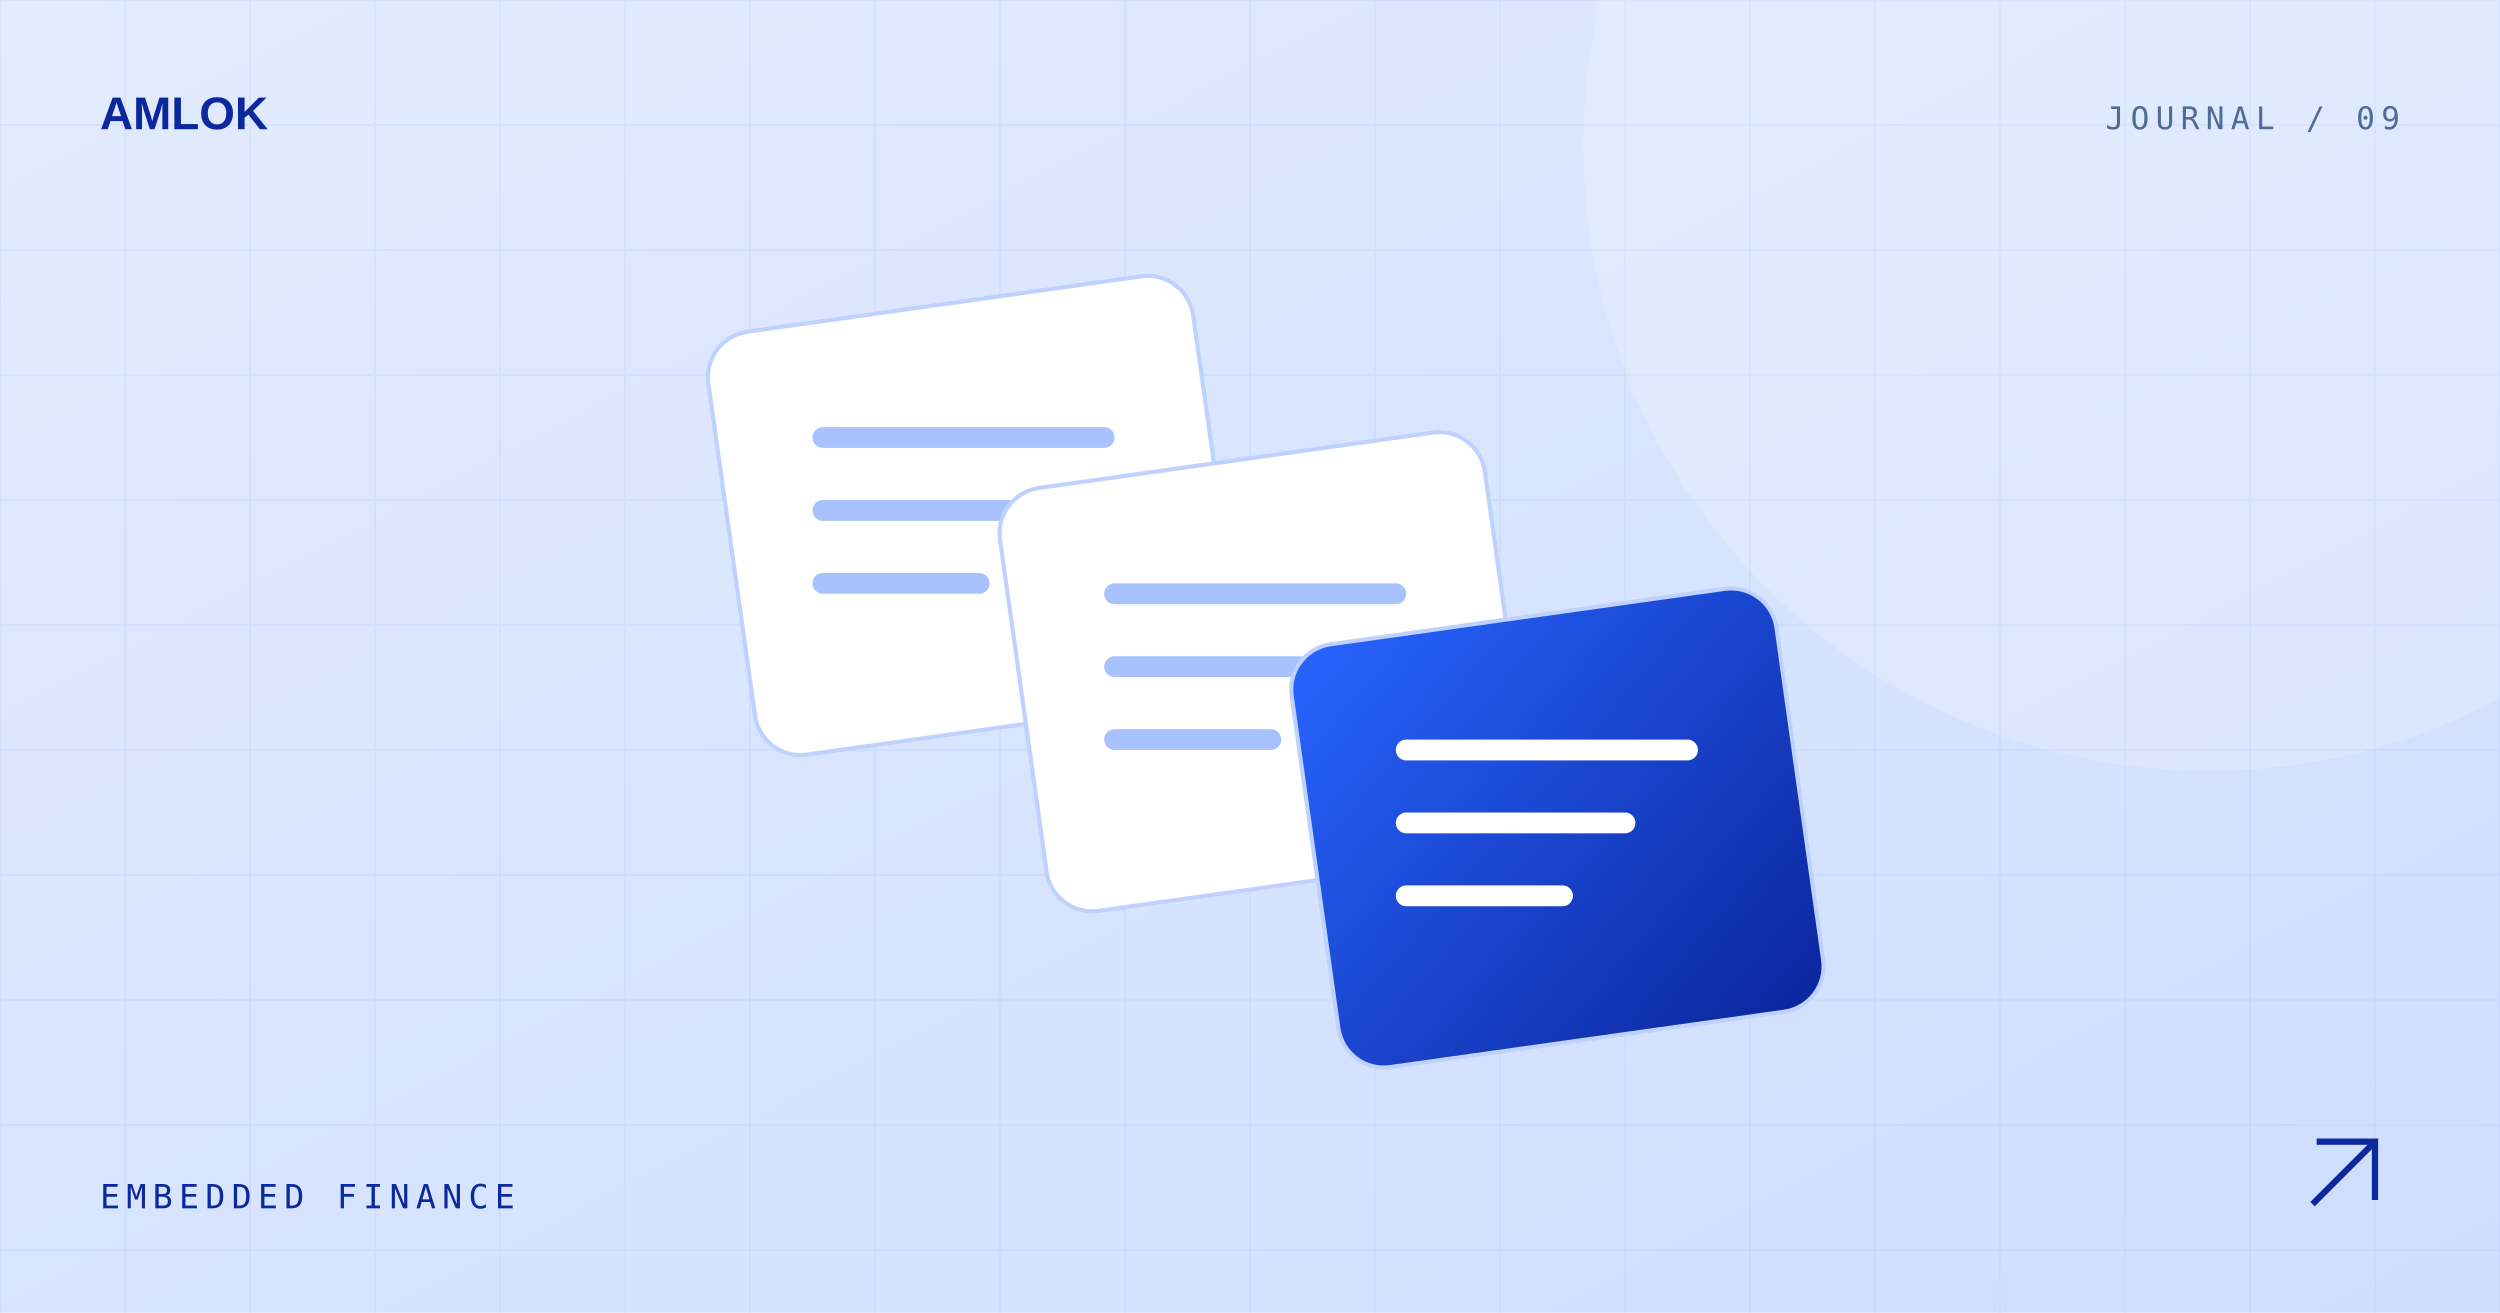
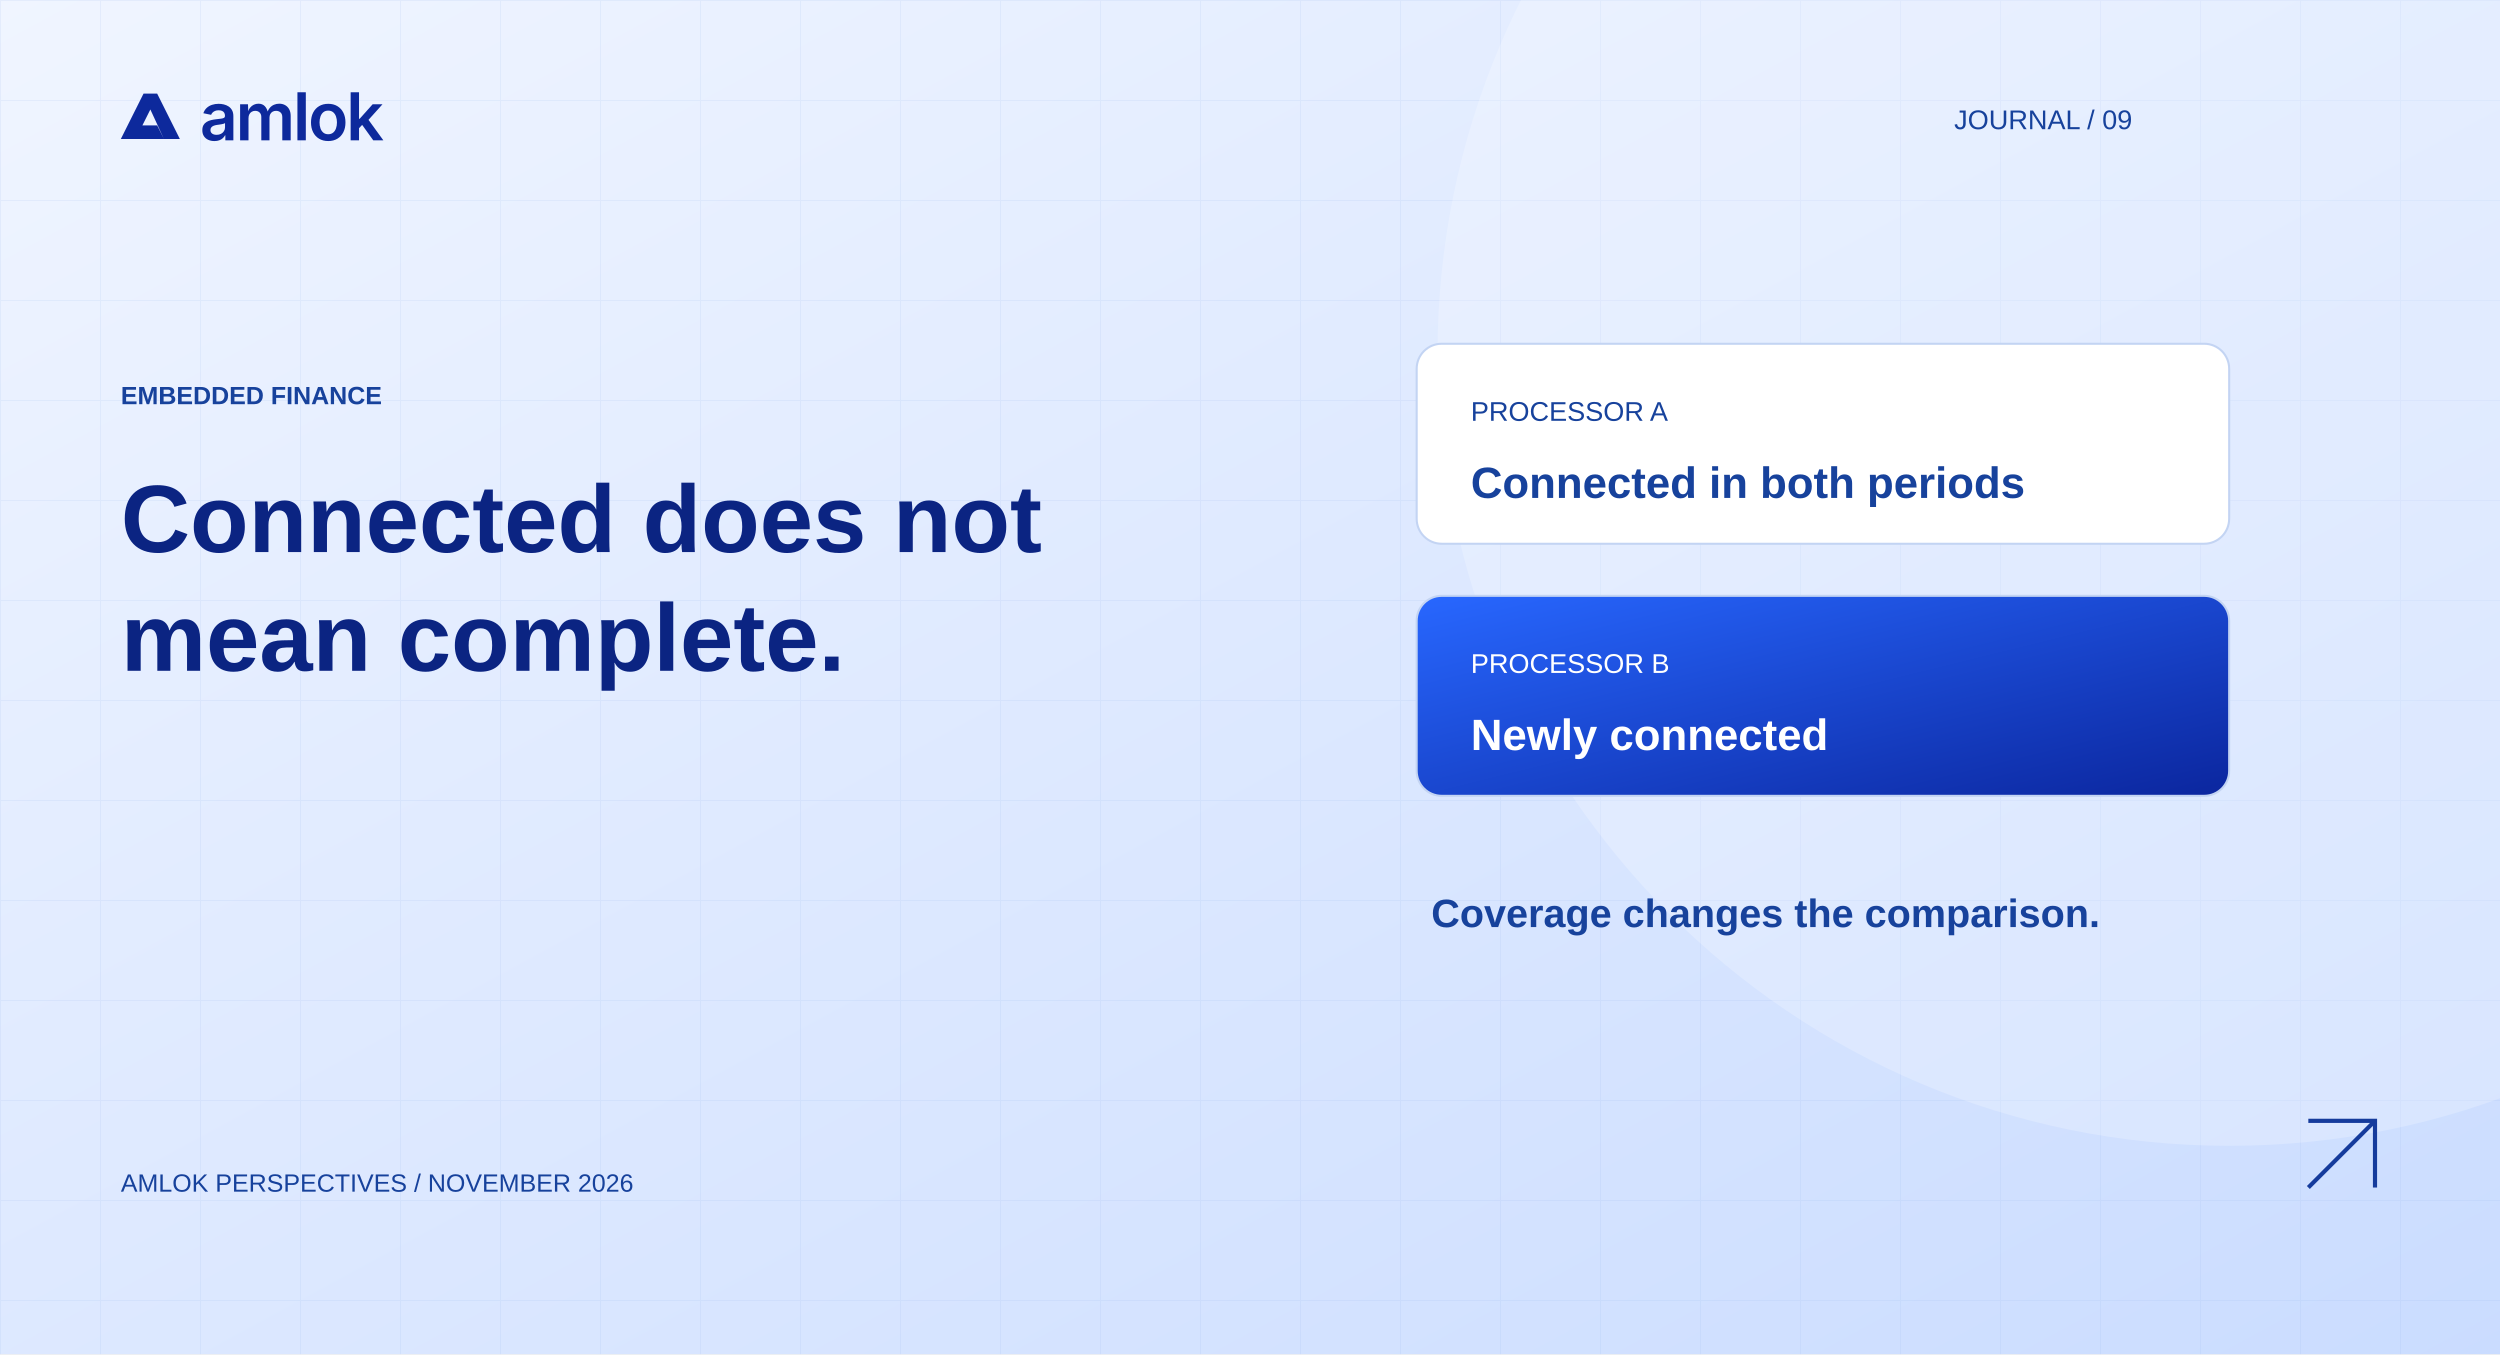
- <svg xmlns="http://www.w3.org/2000/svg" viewBox="0 0 1200 630">
+ <svg xmlns="http://www.w3.org/2000/svg" width="1200" height="650" viewBox="0 0 1200 650">
  <defs>
    <linearGradient id="bg" x2="1" y2="1">
-       <stop stop-color="#e2ebff" />
-       <stop offset="1" stop-color="#cedeff" />
+       <stop stop-color="#f0f5ff" />
+       <stop offset="1" stop-color="#cadcff" />
    </linearGradient>
    <linearGradient id="blue" x2="1" y2="1">
-       <stop stop-color="#2865ff" />
-       <stop offset="1" stop-color="#0b259c" />
+       <stop stop-color="#2867ff" />
+       <stop offset="1" stop-color="#0b269e" />
    </linearGradient>
+     <pattern id="grid" width="48" height="48" patternUnits="userSpaceOnUse">
+       <path d="M48 0H0V48" fill="none" stroke="#8ba8e8" stroke-opacity=".12" />
+     </pattern>
  </defs>
-   <rect width="1200" height="630" fill="url(#bg)" />
-   <g stroke="#93b0ed" opacity=".13">
-     <path d="M0 0V630" />
-     <path d="M60 0V630" />
-     <path d="M120 0V630" />
-     <path d="M180 0V630" />
-     <path d="M240 0V630" />
-     <path d="M300 0V630" />
-     <path d="M360 0V630" />
-     <path d="M420 0V630" />
-     <path d="M480 0V630" />
-     <path d="M540 0V630" />
-     <path d="M600 0V630" />
-     <path d="M660 0V630" />
-     <path d="M720 0V630" />
-     <path d="M780 0V630" />
-     <path d="M840 0V630" />
-     <path d="M900 0V630" />
-     <path d="M960 0V630" />
-     <path d="M1020 0V630" />
-     <path d="M1080 0V630" />
-     <path d="M1140 0V630" />
-     <path d="M1200 0V630" />
-     <path d="M0 0H1200" />
-     <path d="M0 60H1200" />
-     <path d="M0 120H1200" />
-     <path d="M0 180H1200" />
-     <path d="M0 240H1200" />
-     <path d="M0 300H1200" />
-     <path d="M0 360H1200" />
-     <path d="M0 420H1200" />
-     <path d="M0 480H1200" />
-     <path d="M0 540H1200" />
-     <path d="M0 600H1200" />
-   </g>
-   <circle cx="1060" cy="70" r="300" fill="#fff" opacity=".18" />
-   <rect x="350" y="145" width="235" height="205" rx="22" fill="white" stroke="#bfd2ff" stroke-width="2" transform="rotate(-8 467 247)" />
-   <path d="M395 210h135M395 245h105M395 280h75" stroke="#a8c1ff" stroke-width="10" stroke-linecap="round" />
-   <rect x="490" y="220" width="235" height="205" rx="22" fill="white" stroke="#bfd2ff" stroke-width="2" transform="rotate(-8 607 322)" />
-   <path d="M535 285h135M535 320h105M535 355h75" stroke="#a8c1ff" stroke-width="10" stroke-linecap="round" />
-   <rect x="630" y="295" width="235" height="205" rx="22" fill="url(#blue)" stroke="#bfd2ff" stroke-width="2" transform="rotate(-8 747 397)" />
-   <path d="M675 360h135M675 395h105M675 430h75" stroke="white" stroke-width="10" stroke-linecap="round" />
-   <text x="48" y="62" fill="#0b289f" font-family="Arial,sans-serif" font-size="22" font-weight="700">AMLOK</text>
-   <text x="1152" y="62" text-anchor="end" fill="#516a99" font-family="monospace" font-size="15" letter-spacing="3">JOURNAL / 09</text>
-   <text x="48" y="580" fill="#0b289f" font-family="monospace" font-size="16" letter-spacing="3">EMBEDDED FINANCE</text>
-   <path d="M1110 578l30-30m-28 0h28v28" fill="none" stroke="#0b289f" stroke-width="3" />
+   <rect width="1200" height="650" fill="url(#bg)" />
+   <rect width="1200" height="650" fill="url(#grid)" />
+   <circle cx="1070" cy="170" r="380" fill="#fff" opacity=".22" />
+   <svg x="58" y="44" width="126" height="24" viewBox="4.125 17.449 158.973 29.553" fill="#0d299c">
+     <path transform="translate(0 10) scale(1.375)" d="M3 26 13 6h6l10 20h-7L16 13l-3.5 7H19l3 6H3Z" />
+     <path d="M60.798 47.002Q58.721 47.002 57.06 46.253Q55.398 45.503 54.438 44.034Q53.477 42.566 53.477 40.41Q53.477 38.563 54.17 37.356Q54.863 36.149 56.05 35.426Q57.238 34.703 58.724 34.332Q60.21 33.962 61.797 33.795Q63.708 33.583 64.893 33.425Q66.077 33.267 66.638 32.918Q67.198 32.568 67.198 31.83V31.727Q67.198 30.648 66.764 29.902Q66.33 29.155 65.484 28.756Q64.637 28.357 63.387 28.357Q62.12 28.357 61.19 28.747Q60.259 29.137 59.671 29.76Q59.084 30.384 58.809 31.11L54.102 30.145Q54.752 28.209 56.1 26.948Q57.448 25.688 59.318 25.065Q61.188 24.441 63.367 24.441Q64.904 24.441 66.476 24.807Q68.048 25.173 69.361 26.024Q70.674 26.876 71.475 28.325Q72.275 29.773 72.275 31.952V46.551H67.419V43.54H67.213Q66.736 44.47 65.877 45.26Q65.018 46.049 63.759 46.526Q62.499 47.002 60.798 47.002ZM62.1 43.229Q63.673 43.229 64.821 42.608Q65.968 41.987 66.597 40.956Q67.227 39.925 67.227 38.716V36.132Q66.977 36.337 66.388 36.51Q65.798 36.684 65.061 36.819Q64.323 36.954 63.615 37.051Q62.908 37.148 62.414 37.213Q61.271 37.362 60.357 37.722Q59.444 38.082 58.92 38.716Q58.397 39.35 58.397 40.354Q58.397 41.297 58.877 41.936Q59.358 42.574 60.191 42.902Q61.023 43.229 62.1 43.229Z" />
+     <path d="M76.361 46.551V24.715H81.129L81.324 29.963H80.952Q81.43 28.024 82.414 26.792Q83.398 25.559 84.718 24.963Q86.038 24.366 87.48 24.366Q89.841 24.366 91.298 25.852Q92.755 27.338 93.354 30.213H92.744Q93.198 28.263 94.283 26.963Q95.367 25.662 96.863 25.014Q98.359 24.366 100.055 24.366Q102.019 24.366 103.589 25.222Q105.159 26.077 106.072 27.734Q106.986 29.391 106.986 31.824V46.551H101.909V32.604Q101.909 30.578 100.799 29.636Q99.689 28.694 98.128 28.694Q96.902 28.694 96.007 29.222Q95.111 29.749 94.63 30.679Q94.148 31.609 94.148 32.841V46.551H89.198V32.379Q89.198 30.703 88.163 29.699Q87.128 28.694 85.505 28.694Q84.397 28.694 83.467 29.209Q82.537 29.724 81.987 30.717Q81.437 31.709 81.437 33.166V46.551Z" />
+     <path d="M116.153 17.449V46.551H111.077V17.449Z" />
+     <path d="M129.723 46.991Q126.543 46.991 124.198 45.582Q121.852 44.172 120.571 41.636Q119.289 39.101 119.289 35.741Q119.289 32.345 120.571 29.803Q121.852 27.261 124.198 25.851Q126.543 24.441 129.723 24.441Q132.915 24.441 135.259 25.851Q137.604 27.261 138.886 29.803Q140.167 32.345 140.167 35.741Q140.167 39.101 138.886 41.636Q137.604 44.172 135.259 45.582Q132.915 46.991 129.723 46.991ZM129.723 42.87Q131.501 42.87 132.677 41.913Q133.853 40.955 134.431 39.335Q135.009 37.714 135.009 35.727Q135.009 33.721 134.431 32.098Q133.853 30.476 132.677 29.519Q131.501 28.563 129.723 28.563Q127.95 28.563 126.783 29.519Q125.616 30.476 125.037 32.092Q124.459 33.709 124.459 35.727Q124.459 37.714 125.037 39.335Q125.616 40.955 126.783 41.913Q127.95 42.87 129.723 42.87Z" />
+     <path d="M147.944 39.669V33.521H148.751L156.624 24.715H162.59L152.935 35.473H151.884ZM143.301 46.551V17.449H148.377V46.551ZM156.99 46.551 149.84 36.605 153.282 33.007 163.098 46.551Z" />
+   </svg>
+   <text x="938" y="62" font-family="Arial,sans-serif" font-size="13" fill="#17429c" font-weight="400">JOURNAL / 09</text>
+   <text x="58" y="194" font-family="Arial,sans-serif" font-size="12" fill="#17429c" font-weight="600">EMBEDDED FINANCE</text>
+   <text x="58" y="265" font-family="Arial,sans-serif" font-size="46" fill="#0b2482" font-weight="600">Connected does not</text>
+   <text x="58" y="322" font-family="Arial,sans-serif" font-size="46" fill="#0b2482" font-weight="600">mean complete.</text>
+   <text x="58" y="572" font-family="Arial,sans-serif" font-size="12" fill="#17429c" font-weight="400">AMLOK PERSPECTIVES / NOVEMBER 2026</text>
+   <rect x="680" y="165" width="390" height="96" rx="12" fill="#fff" stroke="#c3d4f3" />
+   <text x="706" y="202" font-family="Arial,sans-serif" font-size="13" fill="#17429c" font-weight="400">PROCESSOR A</text>
+   <text x="706" y="239" font-family="Arial,sans-serif" font-size="21" fill="#17429c" font-weight="600">Connected in both periods</text>
+   <rect x="680" y="286" width="390" height="96" rx="12" fill="url(#blue)" stroke="#c3d4f3" />
+   <text x="706" y="323" font-family="Arial,sans-serif" font-size="13" fill="#fff" font-weight="400">PROCESSOR B</text>
+   <text x="706" y="360" font-family="Arial,sans-serif" font-size="21" fill="#fff" font-weight="600">Newly connected</text>
+   <text x="687" y="445" font-family="Arial,sans-serif" font-size="19" fill="#17429c" font-weight="600">Coverage changes the comparison.</text>
+   <path d="M1108 570L1140 538M1108 538H1140V570" stroke="#153b9c" fill="none" stroke-width="2" />
</svg>
